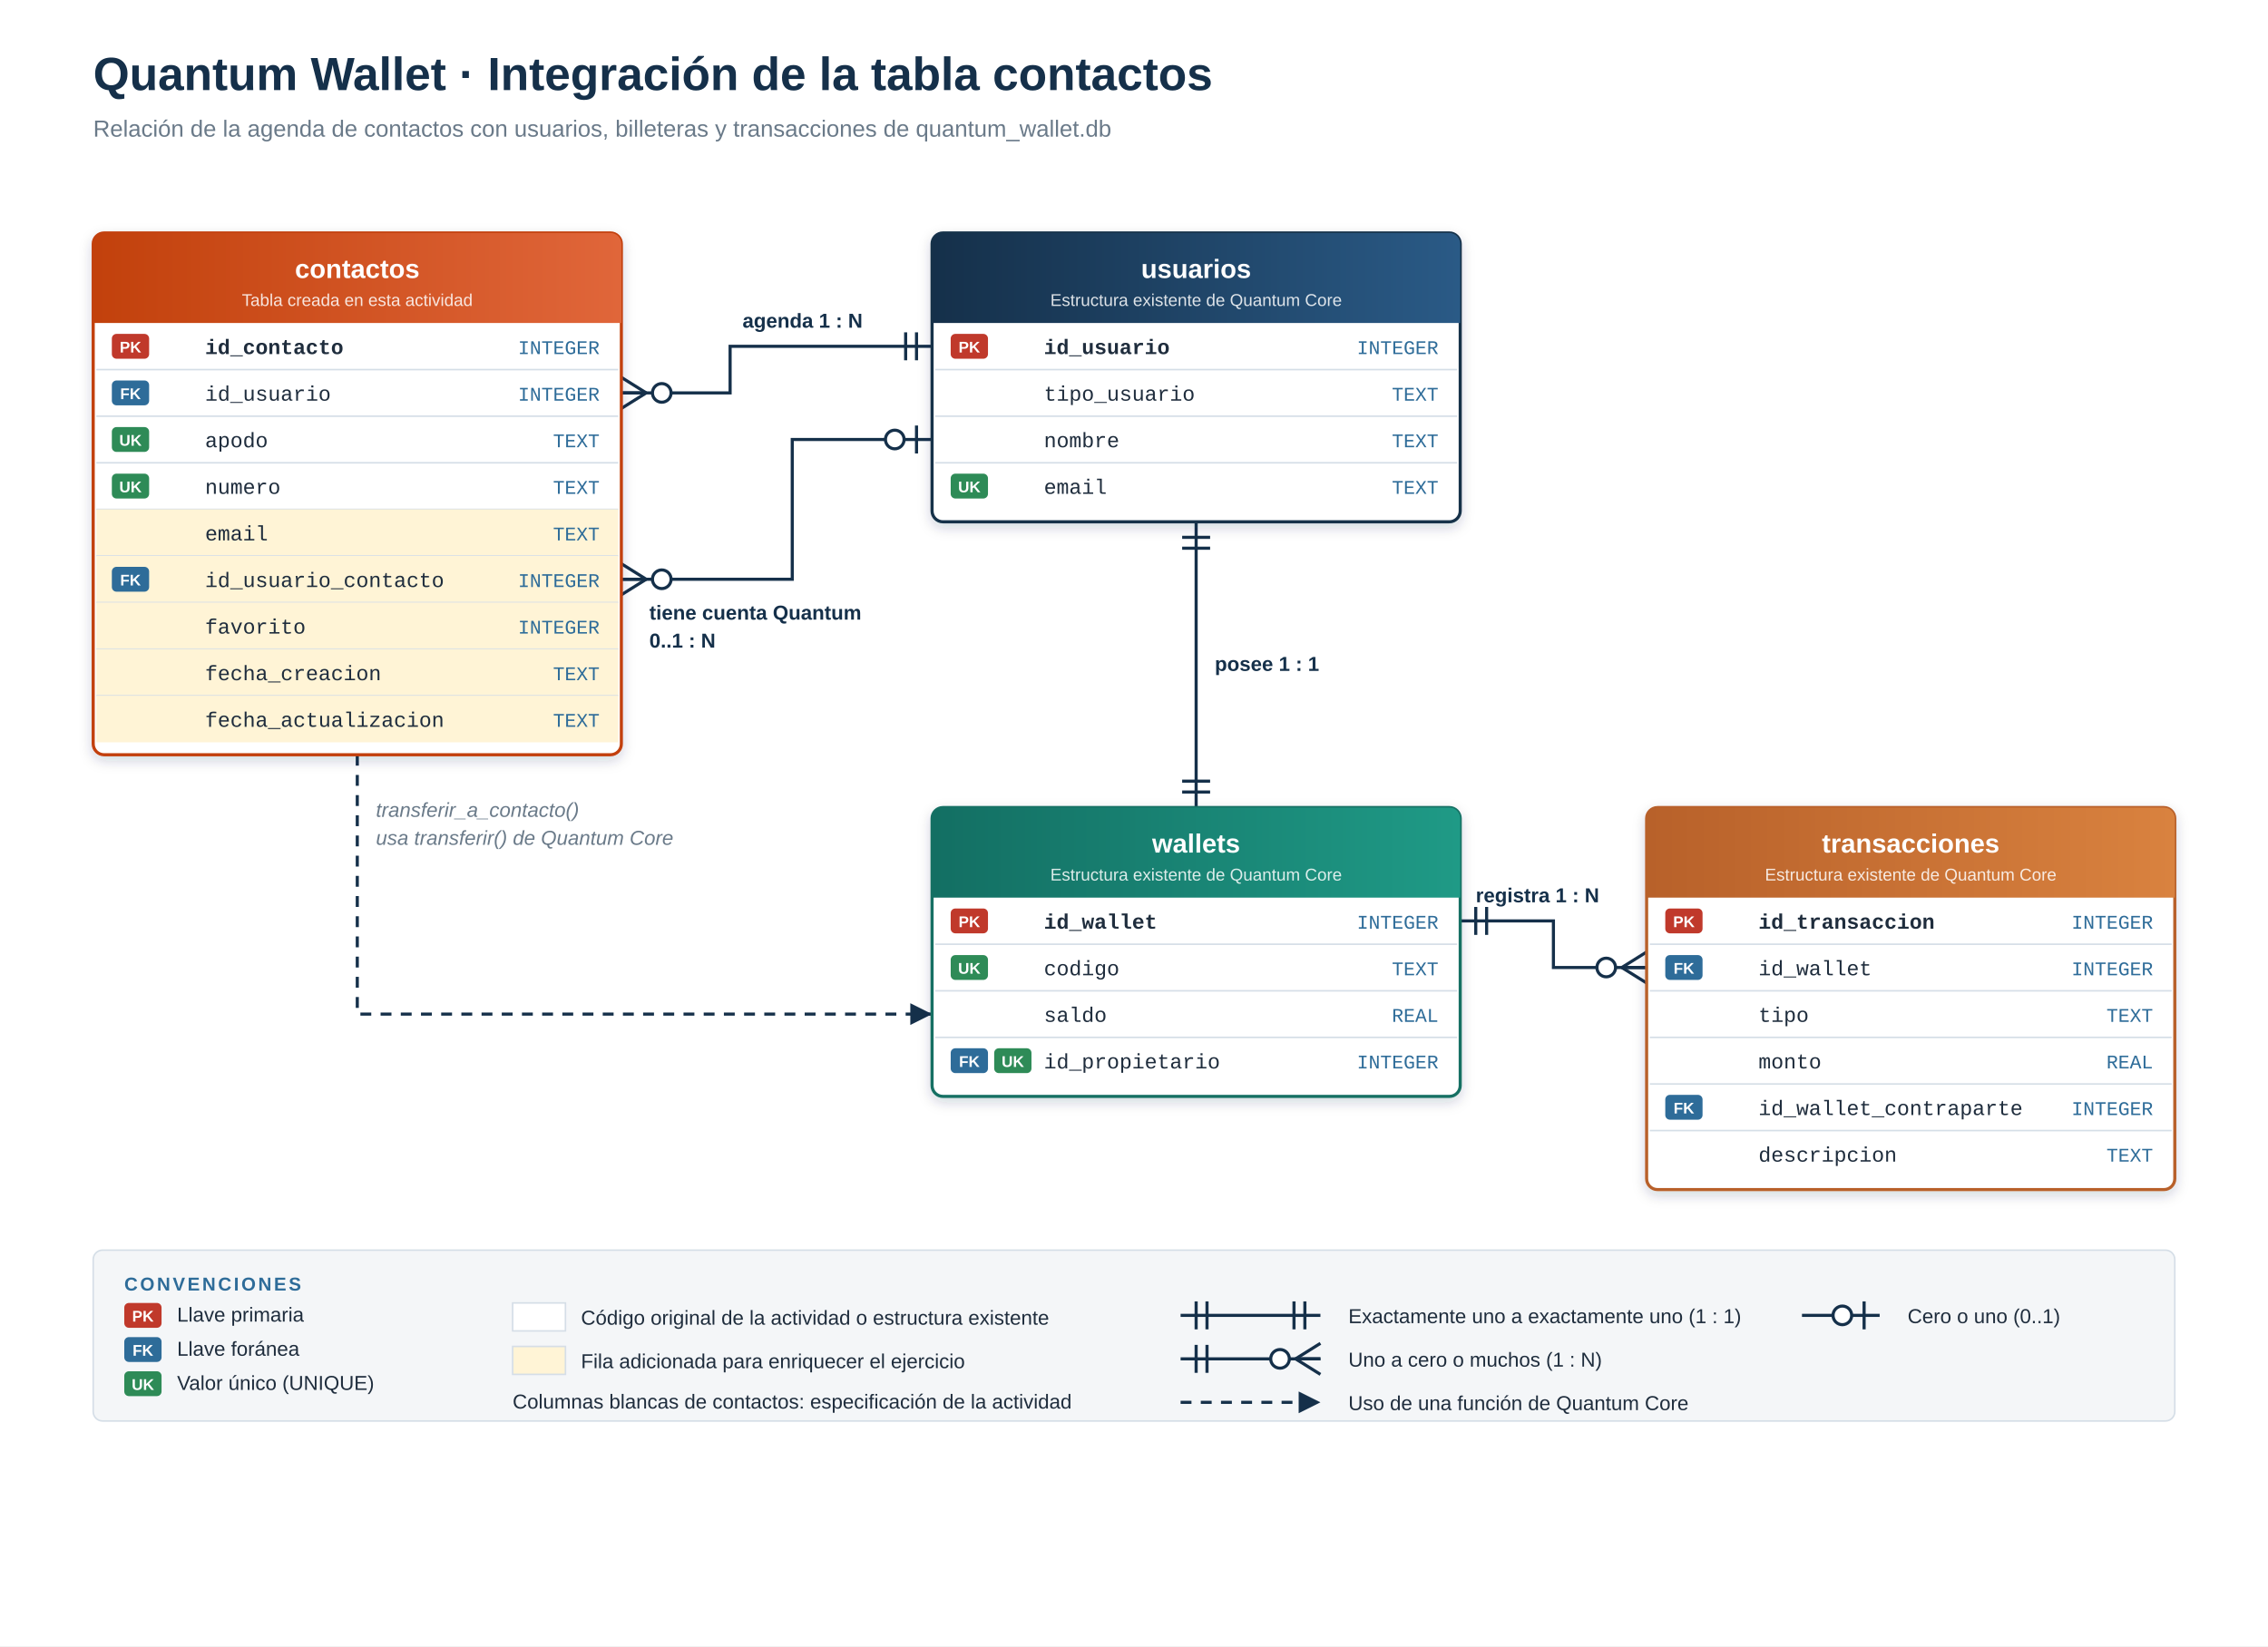
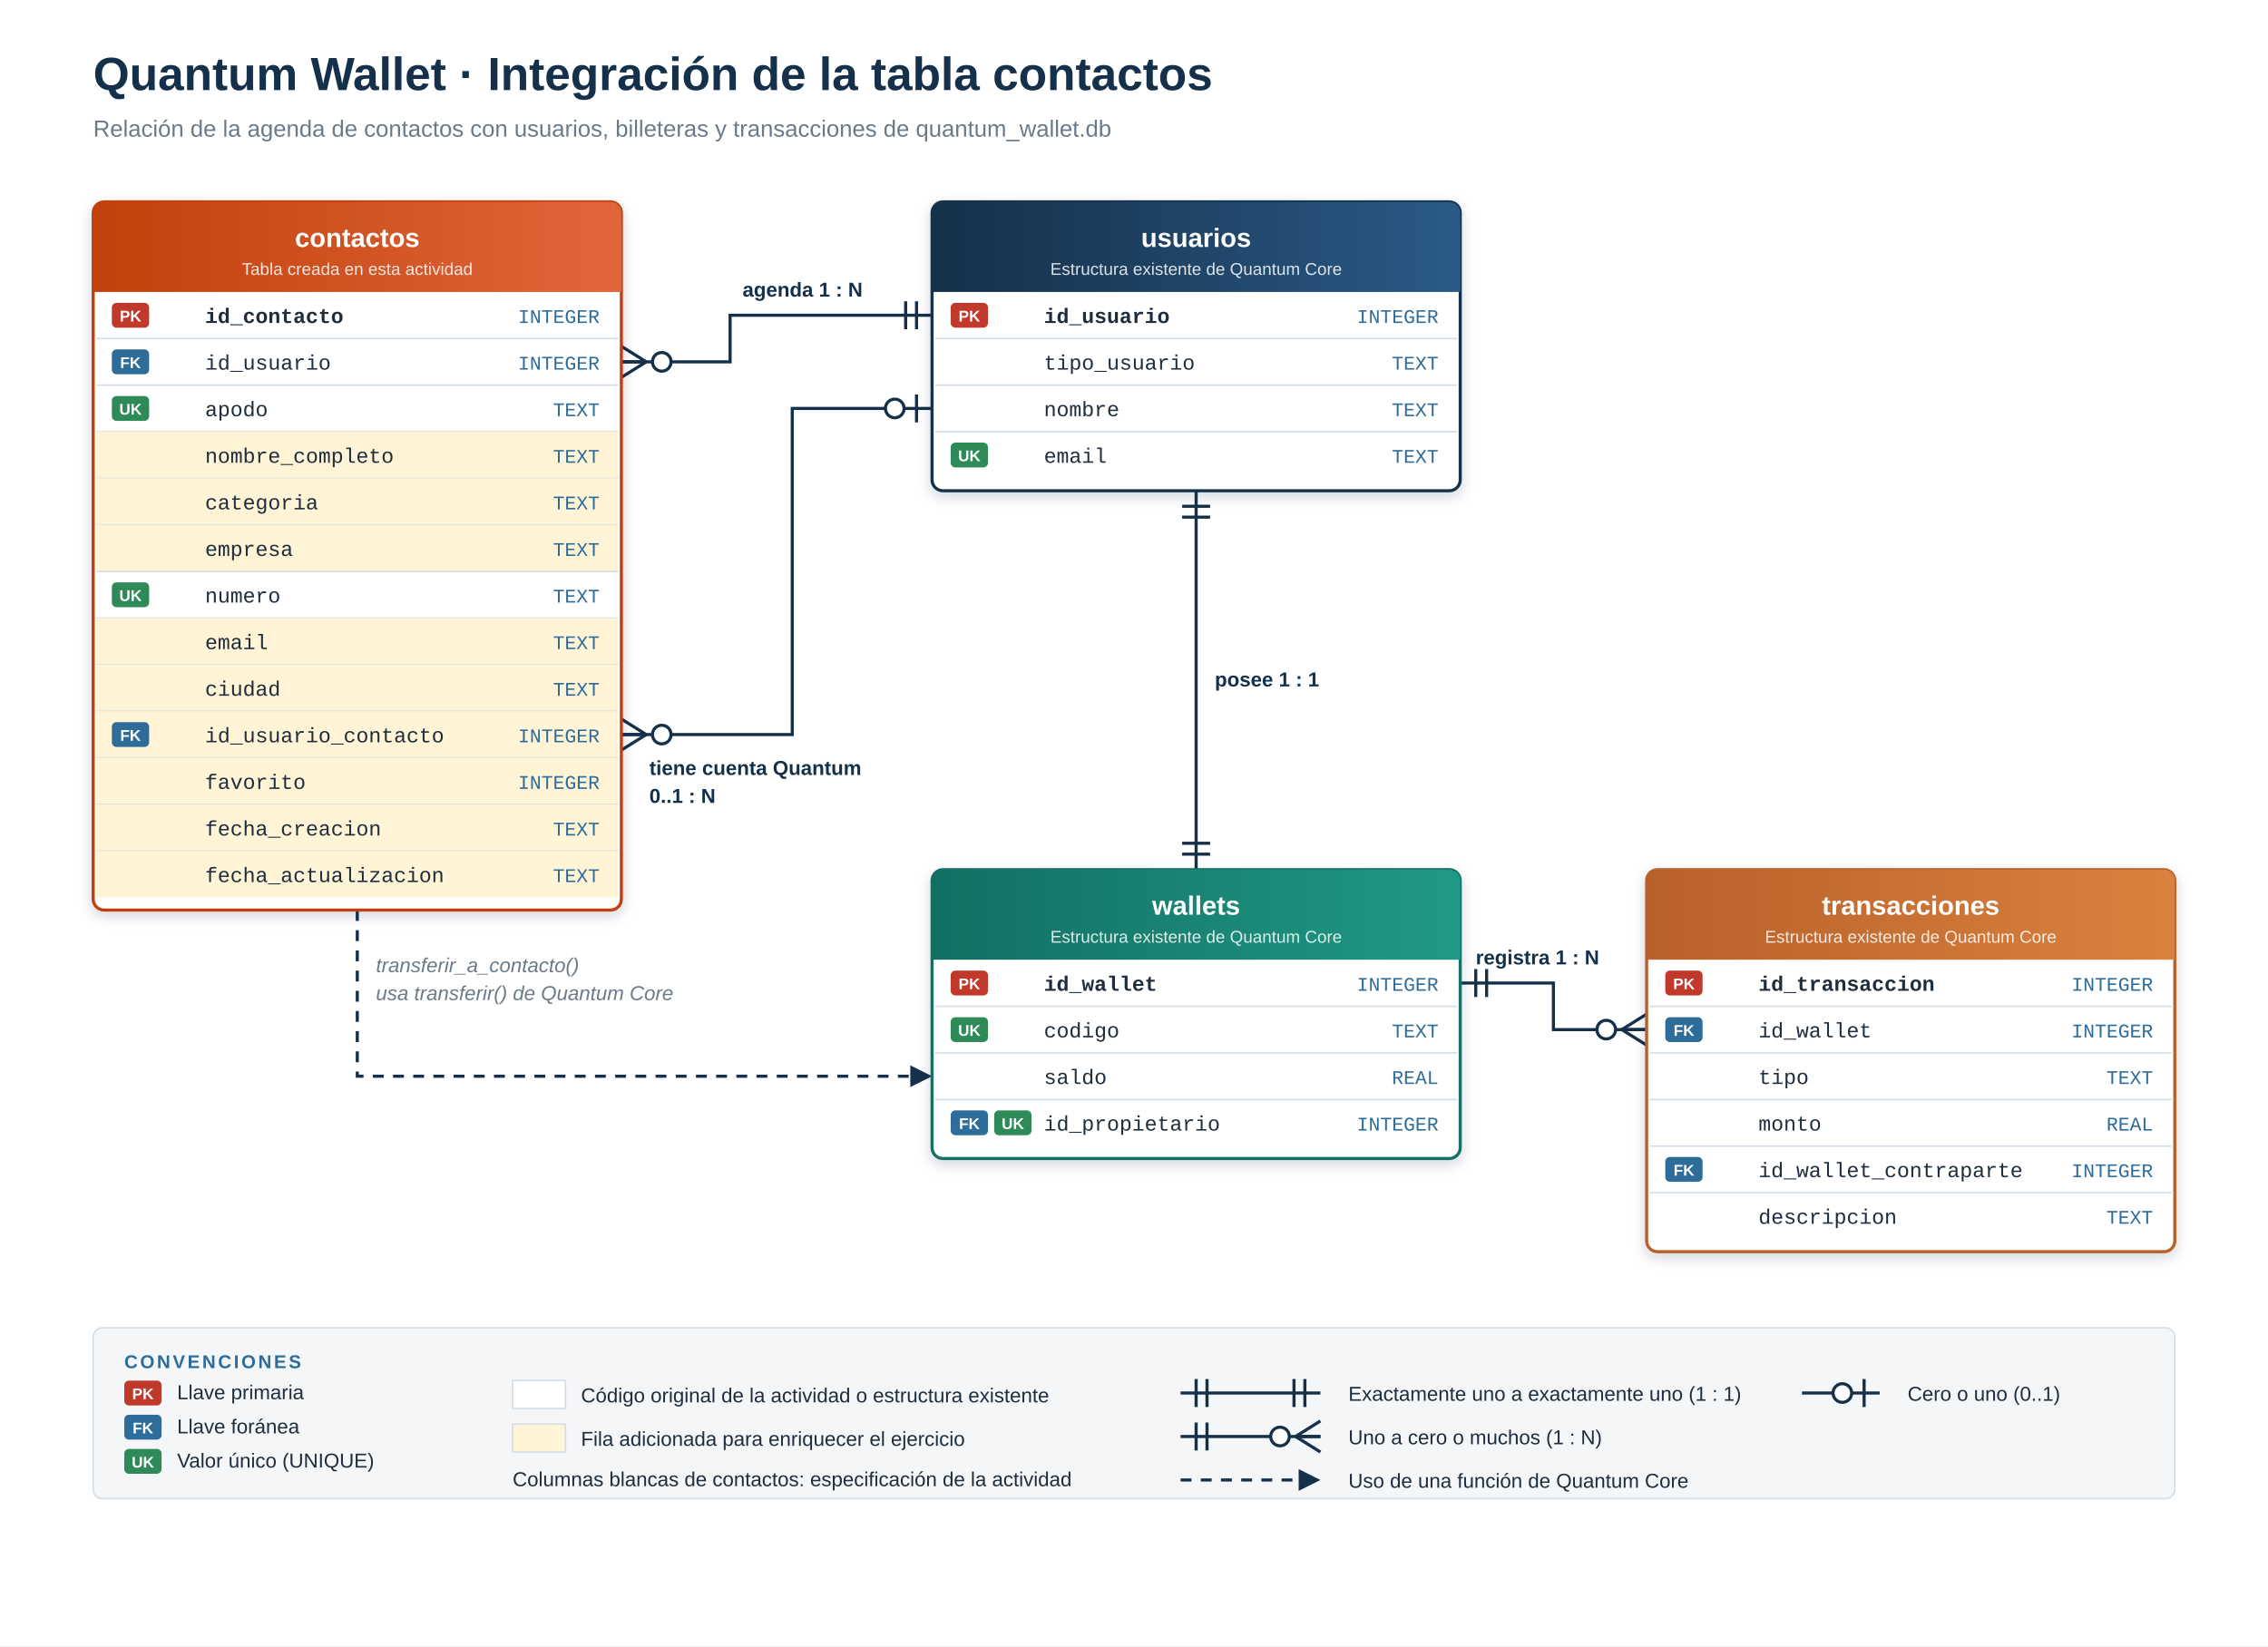
<svg xmlns="http://www.w3.org/2000/svg" width="1460" height="1060" viewBox="0 0 1460 1060" font-family="Liberation Sans, Helvetica, Arial, sans-serif">
  <defs>
    <filter id="sh" x="-5%" y="-5%" width="110%" height="115%">
      <feDropShadow dx="0" dy="3" stdDeviation="4" flood-color="#15304A" flood-opacity="0.18" />
    </filter>
    <linearGradient id="g_contactos" x1="0" x2="1">
      <stop offset="0" stop-color="#C2410C" />
      <stop offset="1" stop-color="#E0663A" />
    </linearGradient>
    <linearGradient id="g_usuarios" x1="0" x2="1">
      <stop offset="0" stop-color="#15304A" />
      <stop offset="1" stop-color="#2A5A86" />
    </linearGradient>
    <linearGradient id="g_wallets" x1="0" x2="1">
      <stop offset="0" stop-color="#136F63" />
      <stop offset="1" stop-color="#1F9A86" />
    </linearGradient>
    <linearGradient id="g_transacciones" x1="0" x2="1">
      <stop offset="0" stop-color="#B8612A" />
      <stop offset="1" stop-color="#D9823F" />
    </linearGradient>
  </defs>
  <rect width="100%" height="100%" fill="#FFFFFF" />
  <text x="60" y="58" font-size="30" font-weight="bold" fill="#15304A">Quantum Wallet · Integración de la tabla contactos</text>
  <text x="60" y="88" font-size="15" fill="#6A7A89">Relación de la agenda de contactos con usuarios, billeteras y transacciones de quantum_wallet.db</text>
-   <polyline points="600.0,223.0 470.0,223.0 470.0,253.0 400.0,253.0" fill="none" stroke="#15304A" stroke-width="2" />
-   <line x1="590.0" y1="232.0" x2="590.0" y2="214.0" stroke="#15304A" stroke-width="2" fill="none" />
-   <line x1="583.0" y1="232.0" x2="583.0" y2="214.0" stroke="#15304A" stroke-width="2" fill="none" />
-   <line x1="416.0" y1="253.0" x2="400.0" y2="243.0" stroke="#15304A" stroke-width="2" fill="none" />
-   <line x1="416.0" y1="253.0" x2="400.0" y2="263.0" stroke="#15304A" stroke-width="2" fill="none" />
-   <line x1="416.0" y1="253.0" x2="400.0" y2="253.0" stroke="#15304A" stroke-width="2" fill="none" />
-   <circle cx="426.0" cy="253.0" r="6" fill="#FFFFFF" stroke="#15304A" stroke-width="2" />
-   <text x="478.0" y="211.0" font-size="13" text-anchor="start" font-weight="bold" fill="#15304A">agenda  1 : N</text>
-   <polyline points="600.0,283.0 510.0,283.0 510.0,373.0 400.0,373.0" fill="none" stroke="#15304A" stroke-width="2" />
-   <line x1="590.0" y1="292.0" x2="590.0" y2="274.0" stroke="#15304A" stroke-width="2" fill="none" />
-   <circle cx="576.0" cy="283.0" r="6" fill="#FFFFFF" stroke="#15304A" stroke-width="2" />
-   <line x1="416.0" y1="373.0" x2="400.0" y2="363.0" stroke="#15304A" stroke-width="2" fill="none" />
-   <line x1="416.0" y1="373.0" x2="400.0" y2="383.0" stroke="#15304A" stroke-width="2" fill="none" />
-   <line x1="416.0" y1="373.0" x2="400.0" y2="373.0" stroke="#15304A" stroke-width="2" fill="none" />
-   <circle cx="426.0" cy="373.0" r="6" fill="#FFFFFF" stroke="#15304A" stroke-width="2" />
-   <text x="418.0" y="399.0" font-size="13" text-anchor="start" font-weight="bold" fill="#15304A">tiene cuenta Quantum</text>
-   <text x="418.0" y="417.0" font-size="13" text-anchor="start" font-weight="bold" fill="#15304A">0..1 : N</text>
-   <polyline points="770.0,336.0 770.0,520.0" fill="none" stroke="#15304A" stroke-width="2" />
-   <line x1="779.0" y1="346.0" x2="761.0" y2="346.0" stroke="#15304A" stroke-width="2" fill="none" />
-   <line x1="779.0" y1="353.0" x2="761.0" y2="353.0" stroke="#15304A" stroke-width="2" fill="none" />
-   <line x1="761.0" y1="510.0" x2="779.0" y2="510.0" stroke="#15304A" stroke-width="2" fill="none" />
-   <line x1="761.0" y1="503.0" x2="779.0" y2="503.0" stroke="#15304A" stroke-width="2" fill="none" />
-   <text x="782.0" y="432.0" font-size="13" text-anchor="start" font-weight="bold" fill="#15304A">posee  1 : 1</text>
-   <polyline points="940.0,593.0 1000.0,593.0 1000.0,623.0 1060.0,623.0" fill="none" stroke="#15304A" stroke-width="2" />
-   <line x1="950.0" y1="584.0" x2="950.0" y2="602.0" stroke="#15304A" stroke-width="2" fill="none" />
-   <line x1="957.0" y1="584.0" x2="957.0" y2="602.0" stroke="#15304A" stroke-width="2" fill="none" />
-   <line x1="1044.0" y1="623.0" x2="1060.0" y2="633.0" stroke="#15304A" stroke-width="2" fill="none" />
-   <line x1="1044.0" y1="623.0" x2="1060.0" y2="613.0" stroke="#15304A" stroke-width="2" fill="none" />
-   <line x1="1044.0" y1="623.0" x2="1060.0" y2="623.0" stroke="#15304A" stroke-width="2" fill="none" />
-   <circle cx="1034.0" cy="623.0" r="6" fill="#FFFFFF" stroke="#15304A" stroke-width="2" />
-   <text x="950.0" y="581.0" font-size="13" text-anchor="start" font-weight="bold" fill="#15304A">registra  1 : N</text>
-   <polyline points="230.0,486.0 230.0,653.0 600.0,653.0" fill="none" stroke="#15304A" stroke-width="2" stroke-dasharray="7 6" />
-   <polygon points="600.0,653.0 586.0,660.0 586.0,646.0" fill="#15304A" />
-   <text x="242.0" y="526.0" font-size="13" text-anchor="start" font-style="italic" fill="#6A7A89">transferir_a_contacto()</text>
-   <text x="242.0" y="544.0" font-size="13" text-anchor="start" font-style="italic" fill="#6A7A89">usa transferir() de Quantum Core</text>
-   <g filter="url(#sh)">
-     <rect x="60" y="150" width="340" height="336" rx="7" fill="#FFFFFF" stroke="#C2410C" stroke-width="2" />
-   </g>
-   <path d="M60,208 v-51 a7,7 0 0 1 7,-7 h326 a7,7 0 0 1 7,7 v51 z" fill="url(#g_contactos)" />
-   <text x="230.0" y="179" font-size="17" font-weight="bold" fill="#FFFFFF" text-anchor="middle">contactos</text>
-   <text x="230.0" y="197" font-size="11" fill="#FFFFFF" fill-opacity="0.85" text-anchor="middle">Tabla creada en esta actividad</text>
-   <line x1="62" y1="238" x2="398" y2="238" stroke="#D5DEE7" />
-   <rect x="72" y="215" width="24" height="16" rx="3" fill="#C0392B" />
-   <text x="84" y="227" font-size="10" font-weight="bold" fill="#FFFFFF" text-anchor="middle">PK</text>
-   <text x="132" y="228" font-size="13.5" fill="#1F2D3D" font-family="Liberation Mono, Menlo, monospace" font-weight="bold">id_contacto</text>
-   <text x="386" y="228" font-size="12.5" fill="#2E6C99" text-anchor="end" font-family="Liberation Mono, Menlo, monospace">INTEGER</text>
-   <line x1="62" y1="268" x2="398" y2="268" stroke="#D5DEE7" />
-   <rect x="72" y="245" width="24" height="16" rx="3" fill="#2E6C99" />
-   <text x="84" y="257" font-size="10" font-weight="bold" fill="#FFFFFF" text-anchor="middle">FK</text>
-   <text x="132" y="258" font-size="13.5" fill="#1F2D3D" font-family="Liberation Mono, Menlo, monospace">id_usuario</text>
-   <text x="386" y="258" font-size="12.5" fill="#2E6C99" text-anchor="end" font-family="Liberation Mono, Menlo, monospace">INTEGER</text>
-   <line x1="62" y1="298" x2="398" y2="298" stroke="#D5DEE7" />
-   <rect x="72" y="275" width="24" height="16" rx="3" fill="#2E8B57" />
-   <text x="84" y="287" font-size="10" font-weight="bold" fill="#FFFFFF" text-anchor="middle">UK</text>
-   <text x="132" y="288" font-size="13.5" fill="#1F2D3D" font-family="Liberation Mono, Menlo, monospace">apodo</text>
-   <text x="386" y="288" font-size="12.5" fill="#2E6C99" text-anchor="end" font-family="Liberation Mono, Menlo, monospace">TEXT</text>
-   <line x1="62" y1="328" x2="398" y2="328" stroke="#D5DEE7" />
-   <rect x="72" y="305" width="24" height="16" rx="3" fill="#2E8B57" />
-   <text x="84" y="317" font-size="10" font-weight="bold" fill="#FFFFFF" text-anchor="middle">UK</text>
-   <text x="132" y="318" font-size="13.5" fill="#1F2D3D" font-family="Liberation Mono, Menlo, monospace">numero</text>
-   <text x="386" y="318" font-size="12.5" fill="#2E6C99" text-anchor="end" font-family="Liberation Mono, Menlo, monospace">TEXT</text>
-   <rect x="62" y="328" width="336" height="30" fill="#FFF4D6" />
-   <line x1="62" y1="358" x2="398" y2="358" stroke="#D5DEE7" />
-   <text x="132" y="348" font-size="13.5" fill="#1F2D3D" font-family="Liberation Mono, Menlo, monospace">email</text>
-   <text x="386" y="348" font-size="12.5" fill="#2E6C99" text-anchor="end" font-family="Liberation Mono, Menlo, monospace">TEXT</text>
-   <rect x="62" y="358" width="336" height="30" fill="#FFF4D6" />
-   <line x1="62" y1="388" x2="398" y2="388" stroke="#D5DEE7" />
-   <rect x="72" y="365" width="24" height="16" rx="3" fill="#2E6C99" />
-   <text x="84" y="377" font-size="10" font-weight="bold" fill="#FFFFFF" text-anchor="middle">FK</text>
-   <text x="132" y="378" font-size="13.5" fill="#1F2D3D" font-family="Liberation Mono, Menlo, monospace">id_usuario_contacto</text>
-   <text x="386" y="378" font-size="12.5" fill="#2E6C99" text-anchor="end" font-family="Liberation Mono, Menlo, monospace">INTEGER</text>
-   <rect x="62" y="388" width="336" height="30" fill="#FFF4D6" />
-   <line x1="62" y1="418" x2="398" y2="418" stroke="#D5DEE7" />
-   <text x="132" y="408" font-size="13.5" fill="#1F2D3D" font-family="Liberation Mono, Menlo, monospace">favorito</text>
-   <text x="386" y="408" font-size="12.5" fill="#2E6C99" text-anchor="end" font-family="Liberation Mono, Menlo, monospace">INTEGER</text>
-   <rect x="62" y="418" width="336" height="30" fill="#FFF4D6" />
-   <line x1="62" y1="448" x2="398" y2="448" stroke="#D5DEE7" />
-   <text x="132" y="438" font-size="13.5" fill="#1F2D3D" font-family="Liberation Mono, Menlo, monospace">fecha_creacion</text>
-   <text x="386" y="438" font-size="12.5" fill="#2E6C99" text-anchor="end" font-family="Liberation Mono, Menlo, monospace">TEXT</text>
-   <rect x="62" y="448" width="336" height="30" fill="#FFF4D6" />
-   <text x="132" y="468" font-size="13.5" fill="#1F2D3D" font-family="Liberation Mono, Menlo, monospace">fecha_actualizacion</text>
-   <text x="386" y="468" font-size="12.5" fill="#2E6C99" text-anchor="end" font-family="Liberation Mono, Menlo, monospace">TEXT</text>
-   <g filter="url(#sh)">
-     <rect x="600" y="150" width="340" height="186" rx="7" fill="#FFFFFF" stroke="#15304A" stroke-width="2" />
-   </g>
-   <path d="M600,208 v-51 a7,7 0 0 1 7,-7 h326 a7,7 0 0 1 7,7 v51 z" fill="url(#g_usuarios)" />
-   <text x="770.0" y="179" font-size="17" font-weight="bold" fill="#FFFFFF" text-anchor="middle">usuarios</text>
-   <text x="770.0" y="197" font-size="11" fill="#FFFFFF" fill-opacity="0.85" text-anchor="middle">Estructura existente de Quantum Core</text>
-   <line x1="602" y1="238" x2="938" y2="238" stroke="#D5DEE7" />
-   <rect x="612" y="215" width="24" height="16" rx="3" fill="#C0392B" />
-   <text x="624" y="227" font-size="10" font-weight="bold" fill="#FFFFFF" text-anchor="middle">PK</text>
-   <text x="672" y="228" font-size="13.5" fill="#1F2D3D" font-family="Liberation Mono, Menlo, monospace" font-weight="bold">id_usuario</text>
-   <text x="926" y="228" font-size="12.5" fill="#2E6C99" text-anchor="end" font-family="Liberation Mono, Menlo, monospace">INTEGER</text>
-   <line x1="602" y1="268" x2="938" y2="268" stroke="#D5DEE7" />
-   <text x="672" y="258" font-size="13.5" fill="#1F2D3D" font-family="Liberation Mono, Menlo, monospace">tipo_usuario</text>
-   <text x="926" y="258" font-size="12.5" fill="#2E6C99" text-anchor="end" font-family="Liberation Mono, Menlo, monospace">TEXT</text>
-   <line x1="602" y1="298" x2="938" y2="298" stroke="#D5DEE7" />
-   <text x="672" y="288" font-size="13.5" fill="#1F2D3D" font-family="Liberation Mono, Menlo, monospace">nombre</text>
-   <text x="926" y="288" font-size="12.5" fill="#2E6C99" text-anchor="end" font-family="Liberation Mono, Menlo, monospace">TEXT</text>
-   <rect x="612" y="305" width="24" height="16" rx="3" fill="#2E8B57" />
-   <text x="624" y="317" font-size="10" font-weight="bold" fill="#FFFFFF" text-anchor="middle">UK</text>
-   <text x="672" y="318" font-size="13.5" fill="#1F2D3D" font-family="Liberation Mono, Menlo, monospace">email</text>
-   <text x="926" y="318" font-size="12.5" fill="#2E6C99" text-anchor="end" font-family="Liberation Mono, Menlo, monospace">TEXT</text>
-   <g filter="url(#sh)">
-     <rect x="600" y="520" width="340" height="186" rx="7" fill="#FFFFFF" stroke="#136F63" stroke-width="2" />
-   </g>
-   <path d="M600,578 v-51 a7,7 0 0 1 7,-7 h326 a7,7 0 0 1 7,7 v51 z" fill="url(#g_wallets)" />
-   <text x="770.0" y="549" font-size="17" font-weight="bold" fill="#FFFFFF" text-anchor="middle">wallets</text>
-   <text x="770.0" y="567" font-size="11" fill="#FFFFFF" fill-opacity="0.85" text-anchor="middle">Estructura existente de Quantum Core</text>
-   <line x1="602" y1="608" x2="938" y2="608" stroke="#D5DEE7" />
-   <rect x="612" y="585" width="24" height="16" rx="3" fill="#C0392B" />
-   <text x="624" y="597" font-size="10" font-weight="bold" fill="#FFFFFF" text-anchor="middle">PK</text>
-   <text x="672" y="598" font-size="13.5" fill="#1F2D3D" font-family="Liberation Mono, Menlo, monospace" font-weight="bold">id_wallet</text>
-   <text x="926" y="598" font-size="12.5" fill="#2E6C99" text-anchor="end" font-family="Liberation Mono, Menlo, monospace">INTEGER</text>
-   <line x1="602" y1="638" x2="938" y2="638" stroke="#D5DEE7" />
-   <rect x="612" y="615" width="24" height="16" rx="3" fill="#2E8B57" />
-   <text x="624" y="627" font-size="10" font-weight="bold" fill="#FFFFFF" text-anchor="middle">UK</text>
-   <text x="672" y="628" font-size="13.5" fill="#1F2D3D" font-family="Liberation Mono, Menlo, monospace">codigo</text>
-   <text x="926" y="628" font-size="12.5" fill="#2E6C99" text-anchor="end" font-family="Liberation Mono, Menlo, monospace">TEXT</text>
-   <line x1="602" y1="668" x2="938" y2="668" stroke="#D5DEE7" />
-   <text x="672" y="658" font-size="13.5" fill="#1F2D3D" font-family="Liberation Mono, Menlo, monospace">saldo</text>
-   <text x="926" y="658" font-size="12.5" fill="#2E6C99" text-anchor="end" font-family="Liberation Mono, Menlo, monospace">REAL</text>
-   <rect x="612" y="675" width="24" height="16" rx="3" fill="#2E6C99" />
-   <text x="624" y="687" font-size="10" font-weight="bold" fill="#FFFFFF" text-anchor="middle">FK</text>
-   <rect x="640" y="675" width="24" height="16" rx="3" fill="#2E8B57" />
-   <text x="652" y="687" font-size="10" font-weight="bold" fill="#FFFFFF" text-anchor="middle">UK</text>
-   <text x="672" y="688" font-size="13.5" fill="#1F2D3D" font-family="Liberation Mono, Menlo, monospace">id_propietario</text>
-   <text x="926" y="688" font-size="12.5" fill="#2E6C99" text-anchor="end" font-family="Liberation Mono, Menlo, monospace">INTEGER</text>
-   <g filter="url(#sh)">
-     <rect x="1060" y="520" width="340" height="246" rx="7" fill="#FFFFFF" stroke="#B8612A" stroke-width="2" />
-   </g>
-   <path d="M1060,578 v-51 a7,7 0 0 1 7,-7 h326 a7,7 0 0 1 7,7 v51 z" fill="url(#g_transacciones)" />
-   <text x="1230.0" y="549" font-size="17" font-weight="bold" fill="#FFFFFF" text-anchor="middle">transacciones</text>
-   <text x="1230.0" y="567" font-size="11" fill="#FFFFFF" fill-opacity="0.85" text-anchor="middle">Estructura existente de Quantum Core</text>
-   <line x1="1062" y1="608" x2="1398" y2="608" stroke="#D5DEE7" />
-   <rect x="1072" y="585" width="24" height="16" rx="3" fill="#C0392B" />
-   <text x="1084" y="597" font-size="10" font-weight="bold" fill="#FFFFFF" text-anchor="middle">PK</text>
-   <text x="1132" y="598" font-size="13.5" fill="#1F2D3D" font-family="Liberation Mono, Menlo, monospace" font-weight="bold">id_transaccion</text>
-   <text x="1386" y="598" font-size="12.5" fill="#2E6C99" text-anchor="end" font-family="Liberation Mono, Menlo, monospace">INTEGER</text>
-   <line x1="1062" y1="638" x2="1398" y2="638" stroke="#D5DEE7" />
-   <rect x="1072" y="615" width="24" height="16" rx="3" fill="#2E6C99" />
-   <text x="1084" y="627" font-size="10" font-weight="bold" fill="#FFFFFF" text-anchor="middle">FK</text>
-   <text x="1132" y="628" font-size="13.5" fill="#1F2D3D" font-family="Liberation Mono, Menlo, monospace">id_wallet</text>
-   <text x="1386" y="628" font-size="12.5" fill="#2E6C99" text-anchor="end" font-family="Liberation Mono, Menlo, monospace">INTEGER</text>
-   <line x1="1062" y1="668" x2="1398" y2="668" stroke="#D5DEE7" />
-   <text x="1132" y="658" font-size="13.5" fill="#1F2D3D" font-family="Liberation Mono, Menlo, monospace">tipo</text>
-   <text x="1386" y="658" font-size="12.5" fill="#2E6C99" text-anchor="end" font-family="Liberation Mono, Menlo, monospace">TEXT</text>
-   <line x1="1062" y1="698" x2="1398" y2="698" stroke="#D5DEE7" />
-   <text x="1132" y="688" font-size="13.5" fill="#1F2D3D" font-family="Liberation Mono, Menlo, monospace">monto</text>
-   <text x="1386" y="688" font-size="12.5" fill="#2E6C99" text-anchor="end" font-family="Liberation Mono, Menlo, monospace">REAL</text>
-   <line x1="1062" y1="728" x2="1398" y2="728" stroke="#D5DEE7" />
-   <rect x="1072" y="705" width="24" height="16" rx="3" fill="#2E6C99" />
-   <text x="1084" y="717" font-size="10" font-weight="bold" fill="#FFFFFF" text-anchor="middle">FK</text>
-   <text x="1132" y="718" font-size="13.5" fill="#1F2D3D" font-family="Liberation Mono, Menlo, monospace">id_wallet_contraparte</text>
-   <text x="1386" y="718" font-size="12.5" fill="#2E6C99" text-anchor="end" font-family="Liberation Mono, Menlo, monospace">INTEGER</text>
-   <text x="1132" y="748" font-size="13.5" fill="#1F2D3D" font-family="Liberation Mono, Menlo, monospace">descripcion</text>
-   <text x="1386" y="748" font-size="12.5" fill="#2E6C99" text-anchor="end" font-family="Liberation Mono, Menlo, monospace">TEXT</text>
-   <rect x="60" y="805" width="1340" height="110" rx="6" fill="#F4F6F8" stroke="#D5DEE7" />
-   <text x="80" y="831" font-size="12" font-weight="bold" fill="#2E6C99" letter-spacing="1.5">CONVENCIONES</text>
-   <rect x="80" y="839" width="24" height="16" rx="3" fill="#C0392B" />
-   <text x="92" y="851" font-size="10" font-weight="bold" fill="#FFF" text-anchor="middle">PK</text>
-   <text x="114" y="851" font-size="13" fill="#1F2D3D">Llave primaria</text>
-   <rect x="80" y="861" width="24" height="16" rx="3" fill="#2E6C99" />
-   <text x="92" y="873" font-size="10" font-weight="bold" fill="#FFF" text-anchor="middle">FK</text>
-   <text x="114" y="873" font-size="13" fill="#1F2D3D">Llave foránea</text>
-   <rect x="80" y="883" width="24" height="16" rx="3" fill="#2E8B57" />
-   <text x="92" y="895" font-size="10" font-weight="bold" fill="#FFF" text-anchor="middle">UK</text>
-   <text x="114" y="895" font-size="13" fill="#1F2D3D">Valor único (UNIQUE)</text>
-   <rect x="330" y="839" width="34" height="18" fill="#FFFFFF" stroke="#D5DEE7" />
-   <text x="374" y="853" font-size="13" fill="#1F2D3D">Código original de la actividad o estructura existente</text>
-   <rect x="330" y="867" width="34" height="18" fill="#FFF4D6" stroke="#D5DEE7" />
-   <text x="374" y="881" font-size="13" fill="#1F2D3D">Fila adicionada para enriquecer el ejercicio</text>
-   <text x="330" y="907" font-size="13" fill="#1F2D3D">Columnas blancas de contactos: especificación de la actividad</text>
-   <line x1="760" y1="847" x2="850" y2="847" stroke="#15304A" stroke-width="2" />
-   <line x1="770.0" y1="838.0" x2="770.0" y2="856.0" stroke="#15304A" stroke-width="2" fill="none" />
-   <line x1="777.0" y1="838.0" x2="777.0" y2="856.0" stroke="#15304A" stroke-width="2" fill="none" />
-   <line x1="840.0" y1="856.0" x2="840.0" y2="838.0" stroke="#15304A" stroke-width="2" fill="none" />
-   <line x1="833.0" y1="856.0" x2="833.0" y2="838.0" stroke="#15304A" stroke-width="2" fill="none" />
-   <text x="868" y="852" font-size="13" fill="#1F2D3D">Exactamente uno a exactamente uno (1 : 1)</text>
-   <line x1="760" y1="875" x2="850" y2="875" stroke="#15304A" stroke-width="2" />
-   <line x1="770.0" y1="866.0" x2="770.0" y2="884.0" stroke="#15304A" stroke-width="2" fill="none" />
-   <line x1="777.0" y1="866.0" x2="777.0" y2="884.0" stroke="#15304A" stroke-width="2" fill="none" />
-   <line x1="834.0" y1="875.0" x2="850.0" y2="885.0" stroke="#15304A" stroke-width="2" fill="none" />
-   <line x1="834.0" y1="875.0" x2="850.0" y2="865.0" stroke="#15304A" stroke-width="2" fill="none" />
-   <line x1="834.0" y1="875.0" x2="850.0" y2="875.0" stroke="#15304A" stroke-width="2" fill="none" />
-   <circle cx="824.0" cy="875.0" r="6" fill="#FFFFFF" stroke="#15304A" stroke-width="2" />
-   <text x="868" y="880" font-size="13" fill="#1F2D3D">Uno a cero o muchos (1 : N)</text>
-   <line x1="760" y1="903" x2="850" y2="903" stroke="#15304A" stroke-width="2" stroke-dasharray="7 6" />
-   <polygon points="850.0,903.0 836.0,910.0 836.0,896.0" fill="#15304A" />
-   <text x="868" y="908" font-size="13" fill="#1F2D3D">Uso de una función de Quantum Core</text>
-   <line x1="1160" y1="847" x2="1210" y2="847" stroke="#15304A" stroke-width="2" />
-   <line x1="1200.0" y1="856.0" x2="1200.0" y2="838.0" stroke="#15304A" stroke-width="2" fill="none" />
-   <circle cx="1186.0" cy="847.0" r="6" fill="#FFFFFF" stroke="#15304A" stroke-width="2" />
-   <text x="1228" y="852" font-size="13" fill="#1F2D3D">Cero o uno (0..1)</text>
+   <polyline points="600.0,203.0 470.0,203.0 470.0,233.0 400.0,233.0" fill="none" stroke="#15304A" stroke-width="2" />
+   <line x1="590.0" y1="212.0" x2="590.0" y2="194.0" stroke="#15304A" stroke-width="2" fill="none" />
+   <line x1="583.0" y1="212.0" x2="583.0" y2="194.0" stroke="#15304A" stroke-width="2" fill="none" />
+   <line x1="416.0" y1="233.0" x2="400.0" y2="223.0" stroke="#15304A" stroke-width="2" fill="none" />
+   <line x1="416.0" y1="233.0" x2="400.0" y2="243.0" stroke="#15304A" stroke-width="2" fill="none" />
+   <line x1="416.0" y1="233.0" x2="400.0" y2="233.0" stroke="#15304A" stroke-width="2" fill="none" />
+   <circle cx="426.0" cy="233.0" r="6" fill="#FFFFFF" stroke="#15304A" stroke-width="2" />
+   <text x="478.0" y="191.0" font-size="13" text-anchor="start" font-weight="bold" fill="#15304A">agenda  1 : N</text>
+   <polyline points="600.0,263.0 510.0,263.0 510.0,473.0 400.0,473.0" fill="none" stroke="#15304A" stroke-width="2" />
+   <line x1="590.0" y1="272.0" x2="590.0" y2="254.0" stroke="#15304A" stroke-width="2" fill="none" />
+   <circle cx="576.0" cy="263.0" r="6" fill="#FFFFFF" stroke="#15304A" stroke-width="2" />
+   <line x1="416.0" y1="473.0" x2="400.0" y2="463.0" stroke="#15304A" stroke-width="2" fill="none" />
+   <line x1="416.0" y1="473.0" x2="400.0" y2="483.0" stroke="#15304A" stroke-width="2" fill="none" />
+   <line x1="416.0" y1="473.0" x2="400.0" y2="473.0" stroke="#15304A" stroke-width="2" fill="none" />
+   <circle cx="426.0" cy="473.0" r="6" fill="#FFFFFF" stroke="#15304A" stroke-width="2" />
+   <text x="418.0" y="499.0" font-size="13" text-anchor="start" font-weight="bold" fill="#15304A">tiene cuenta Quantum</text>
+   <text x="418.0" y="517.0" font-size="13" text-anchor="start" font-weight="bold" fill="#15304A">0..1 : N</text>
+   <polyline points="770.0,316.0 770.0,560.0" fill="none" stroke="#15304A" stroke-width="2" />
+   <line x1="779.0" y1="326.0" x2="761.0" y2="326.0" stroke="#15304A" stroke-width="2" fill="none" />
+   <line x1="779.0" y1="333.0" x2="761.0" y2="333.0" stroke="#15304A" stroke-width="2" fill="none" />
+   <line x1="761.0" y1="550.0" x2="779.0" y2="550.0" stroke="#15304A" stroke-width="2" fill="none" />
+   <line x1="761.0" y1="543.0" x2="779.0" y2="543.0" stroke="#15304A" stroke-width="2" fill="none" />
+   <text x="782.0" y="442.0" font-size="13" text-anchor="start" font-weight="bold" fill="#15304A">posee  1 : 1</text>
+   <polyline points="940.0,633.0 1000.0,633.0 1000.0,663.0 1060.0,663.0" fill="none" stroke="#15304A" stroke-width="2" />
+   <line x1="950.0" y1="624.0" x2="950.0" y2="642.0" stroke="#15304A" stroke-width="2" fill="none" />
+   <line x1="957.0" y1="624.0" x2="957.0" y2="642.0" stroke="#15304A" stroke-width="2" fill="none" />
+   <line x1="1044.0" y1="663.0" x2="1060.0" y2="673.0" stroke="#15304A" stroke-width="2" fill="none" />
+   <line x1="1044.0" y1="663.0" x2="1060.0" y2="653.0" stroke="#15304A" stroke-width="2" fill="none" />
+   <line x1="1044.0" y1="663.0" x2="1060.0" y2="663.0" stroke="#15304A" stroke-width="2" fill="none" />
+   <circle cx="1034.0" cy="663.0" r="6" fill="#FFFFFF" stroke="#15304A" stroke-width="2" />
+   <text x="950.0" y="621.0" font-size="13" text-anchor="start" font-weight="bold" fill="#15304A">registra  1 : N</text>
+   <polyline points="230.0,586.0 230.0,693.0 600.0,693.0" fill="none" stroke="#15304A" stroke-width="2" stroke-dasharray="7 6" />
+   <polygon points="600.0,693.0 586.0,700.0 586.0,686.0" fill="#15304A" />
+   <text x="242.0" y="626.0" font-size="13" text-anchor="start" font-style="italic" fill="#6A7A89">transferir_a_contacto()</text>
+   <text x="242.0" y="644.0" font-size="13" text-anchor="start" font-style="italic" fill="#6A7A89">usa transferir() de Quantum Core</text>
+   <g filter="url(#sh)">
+     <rect x="60" y="130" width="340" height="456" rx="7" fill="#FFFFFF" stroke="#C2410C" stroke-width="2" />
+   </g>
+   <path d="M60,188 v-51 a7,7 0 0 1 7,-7 h326 a7,7 0 0 1 7,7 v51 z" fill="url(#g_contactos)" />
+   <text x="230.0" y="159" font-size="17" font-weight="bold" fill="#FFFFFF" text-anchor="middle">contactos</text>
+   <text x="230.0" y="177" font-size="11" fill="#FFFFFF" fill-opacity="0.85" text-anchor="middle">Tabla creada en esta actividad</text>
+   <line x1="62" y1="218" x2="398" y2="218" stroke="#D5DEE7" />
+   <rect x="72" y="195" width="24" height="16" rx="3" fill="#C0392B" />
+   <text x="84" y="207" font-size="10" font-weight="bold" fill="#FFFFFF" text-anchor="middle">PK</text>
+   <text x="132" y="208" font-size="13.5" fill="#1F2D3D" font-family="Liberation Mono, Menlo, monospace" font-weight="bold">id_contacto</text>
+   <text x="386" y="208" font-size="12.5" fill="#2E6C99" text-anchor="end" font-family="Liberation Mono, Menlo, monospace">INTEGER</text>
+   <line x1="62" y1="248" x2="398" y2="248" stroke="#D5DEE7" />
+   <rect x="72" y="225" width="24" height="16" rx="3" fill="#2E6C99" />
+   <text x="84" y="237" font-size="10" font-weight="bold" fill="#FFFFFF" text-anchor="middle">FK</text>
+   <text x="132" y="238" font-size="13.5" fill="#1F2D3D" font-family="Liberation Mono, Menlo, monospace">id_usuario</text>
+   <text x="386" y="238" font-size="12.5" fill="#2E6C99" text-anchor="end" font-family="Liberation Mono, Menlo, monospace">INTEGER</text>
+   <line x1="62" y1="278" x2="398" y2="278" stroke="#D5DEE7" />
+   <rect x="72" y="255" width="24" height="16" rx="3" fill="#2E8B57" />
+   <text x="84" y="267" font-size="10" font-weight="bold" fill="#FFFFFF" text-anchor="middle">UK</text>
+   <text x="132" y="268" font-size="13.5" fill="#1F2D3D" font-family="Liberation Mono, Menlo, monospace">apodo</text>
+   <text x="386" y="268" font-size="12.5" fill="#2E6C99" text-anchor="end" font-family="Liberation Mono, Menlo, monospace">TEXT</text>
+   <rect x="62" y="278" width="336" height="30" fill="#FFF4D6" />
+   <line x1="62" y1="308" x2="398" y2="308" stroke="#D5DEE7" />
+   <text x="132" y="298" font-size="13.5" fill="#1F2D3D" font-family="Liberation Mono, Menlo, monospace">nombre_completo</text>
+   <text x="386" y="298" font-size="12.5" fill="#2E6C99" text-anchor="end" font-family="Liberation Mono, Menlo, monospace">TEXT</text>
+   <rect x="62" y="308" width="336" height="30" fill="#FFF4D6" />
+   <line x1="62" y1="338" x2="398" y2="338" stroke="#D5DEE7" />
+   <text x="132" y="328" font-size="13.5" fill="#1F2D3D" font-family="Liberation Mono, Menlo, monospace">categoria</text>
+   <text x="386" y="328" font-size="12.5" fill="#2E6C99" text-anchor="end" font-family="Liberation Mono, Menlo, monospace">TEXT</text>
+   <rect x="62" y="338" width="336" height="30" fill="#FFF4D6" />
+   <line x1="62" y1="368" x2="398" y2="368" stroke="#D5DEE7" />
+   <text x="132" y="358" font-size="13.5" fill="#1F2D3D" font-family="Liberation Mono, Menlo, monospace">empresa</text>
+   <text x="386" y="358" font-size="12.5" fill="#2E6C99" text-anchor="end" font-family="Liberation Mono, Menlo, monospace">TEXT</text>
+   <line x1="62" y1="398" x2="398" y2="398" stroke="#D5DEE7" />
+   <rect x="72" y="375" width="24" height="16" rx="3" fill="#2E8B57" />
+   <text x="84" y="387" font-size="10" font-weight="bold" fill="#FFFFFF" text-anchor="middle">UK</text>
+   <text x="132" y="388" font-size="13.5" fill="#1F2D3D" font-family="Liberation Mono, Menlo, monospace">numero</text>
+   <text x="386" y="388" font-size="12.5" fill="#2E6C99" text-anchor="end" font-family="Liberation Mono, Menlo, monospace">TEXT</text>
+   <rect x="62" y="398" width="336" height="30" fill="#FFF4D6" />
+   <line x1="62" y1="428" x2="398" y2="428" stroke="#D5DEE7" />
+   <text x="132" y="418" font-size="13.5" fill="#1F2D3D" font-family="Liberation Mono, Menlo, monospace">email</text>
+   <text x="386" y="418" font-size="12.5" fill="#2E6C99" text-anchor="end" font-family="Liberation Mono, Menlo, monospace">TEXT</text>
+   <rect x="62" y="428" width="336" height="30" fill="#FFF4D6" />
+   <line x1="62" y1="458" x2="398" y2="458" stroke="#D5DEE7" />
+   <text x="132" y="448" font-size="13.5" fill="#1F2D3D" font-family="Liberation Mono, Menlo, monospace">ciudad</text>
+   <text x="386" y="448" font-size="12.5" fill="#2E6C99" text-anchor="end" font-family="Liberation Mono, Menlo, monospace">TEXT</text>
+   <rect x="62" y="458" width="336" height="30" fill="#FFF4D6" />
+   <line x1="62" y1="488" x2="398" y2="488" stroke="#D5DEE7" />
+   <rect x="72" y="465" width="24" height="16" rx="3" fill="#2E6C99" />
+   <text x="84" y="477" font-size="10" font-weight="bold" fill="#FFFFFF" text-anchor="middle">FK</text>
+   <text x="132" y="478" font-size="13.5" fill="#1F2D3D" font-family="Liberation Mono, Menlo, monospace">id_usuario_contacto</text>
+   <text x="386" y="478" font-size="12.5" fill="#2E6C99" text-anchor="end" font-family="Liberation Mono, Menlo, monospace">INTEGER</text>
+   <rect x="62" y="488" width="336" height="30" fill="#FFF4D6" />
+   <line x1="62" y1="518" x2="398" y2="518" stroke="#D5DEE7" />
+   <text x="132" y="508" font-size="13.5" fill="#1F2D3D" font-family="Liberation Mono, Menlo, monospace">favorito</text>
+   <text x="386" y="508" font-size="12.5" fill="#2E6C99" text-anchor="end" font-family="Liberation Mono, Menlo, monospace">INTEGER</text>
+   <rect x="62" y="518" width="336" height="30" fill="#FFF4D6" />
+   <line x1="62" y1="548" x2="398" y2="548" stroke="#D5DEE7" />
+   <text x="132" y="538" font-size="13.5" fill="#1F2D3D" font-family="Liberation Mono, Menlo, monospace">fecha_creacion</text>
+   <text x="386" y="538" font-size="12.5" fill="#2E6C99" text-anchor="end" font-family="Liberation Mono, Menlo, monospace">TEXT</text>
+   <rect x="62" y="548" width="336" height="30" fill="#FFF4D6" />
+   <text x="132" y="568" font-size="13.5" fill="#1F2D3D" font-family="Liberation Mono, Menlo, monospace">fecha_actualizacion</text>
+   <text x="386" y="568" font-size="12.5" fill="#2E6C99" text-anchor="end" font-family="Liberation Mono, Menlo, monospace">TEXT</text>
+   <g filter="url(#sh)">
+     <rect x="600" y="130" width="340" height="186" rx="7" fill="#FFFFFF" stroke="#15304A" stroke-width="2" />
+   </g>
+   <path d="M600,188 v-51 a7,7 0 0 1 7,-7 h326 a7,7 0 0 1 7,7 v51 z" fill="url(#g_usuarios)" />
+   <text x="770.0" y="159" font-size="17" font-weight="bold" fill="#FFFFFF" text-anchor="middle">usuarios</text>
+   <text x="770.0" y="177" font-size="11" fill="#FFFFFF" fill-opacity="0.85" text-anchor="middle">Estructura existente de Quantum Core</text>
+   <line x1="602" y1="218" x2="938" y2="218" stroke="#D5DEE7" />
+   <rect x="612" y="195" width="24" height="16" rx="3" fill="#C0392B" />
+   <text x="624" y="207" font-size="10" font-weight="bold" fill="#FFFFFF" text-anchor="middle">PK</text>
+   <text x="672" y="208" font-size="13.5" fill="#1F2D3D" font-family="Liberation Mono, Menlo, monospace" font-weight="bold">id_usuario</text>
+   <text x="926" y="208" font-size="12.5" fill="#2E6C99" text-anchor="end" font-family="Liberation Mono, Menlo, monospace">INTEGER</text>
+   <line x1="602" y1="248" x2="938" y2="248" stroke="#D5DEE7" />
+   <text x="672" y="238" font-size="13.5" fill="#1F2D3D" font-family="Liberation Mono, Menlo, monospace">tipo_usuario</text>
+   <text x="926" y="238" font-size="12.5" fill="#2E6C99" text-anchor="end" font-family="Liberation Mono, Menlo, monospace">TEXT</text>
+   <line x1="602" y1="278" x2="938" y2="278" stroke="#D5DEE7" />
+   <text x="672" y="268" font-size="13.5" fill="#1F2D3D" font-family="Liberation Mono, Menlo, monospace">nombre</text>
+   <text x="926" y="268" font-size="12.5" fill="#2E6C99" text-anchor="end" font-family="Liberation Mono, Menlo, monospace">TEXT</text>
+   <rect x="612" y="285" width="24" height="16" rx="3" fill="#2E8B57" />
+   <text x="624" y="297" font-size="10" font-weight="bold" fill="#FFFFFF" text-anchor="middle">UK</text>
+   <text x="672" y="298" font-size="13.5" fill="#1F2D3D" font-family="Liberation Mono, Menlo, monospace">email</text>
+   <text x="926" y="298" font-size="12.5" fill="#2E6C99" text-anchor="end" font-family="Liberation Mono, Menlo, monospace">TEXT</text>
+   <g filter="url(#sh)">
+     <rect x="600" y="560" width="340" height="186" rx="7" fill="#FFFFFF" stroke="#136F63" stroke-width="2" />
+   </g>
+   <path d="M600,618 v-51 a7,7 0 0 1 7,-7 h326 a7,7 0 0 1 7,7 v51 z" fill="url(#g_wallets)" />
+   <text x="770.0" y="589" font-size="17" font-weight="bold" fill="#FFFFFF" text-anchor="middle">wallets</text>
+   <text x="770.0" y="607" font-size="11" fill="#FFFFFF" fill-opacity="0.85" text-anchor="middle">Estructura existente de Quantum Core</text>
+   <line x1="602" y1="648" x2="938" y2="648" stroke="#D5DEE7" />
+   <rect x="612" y="625" width="24" height="16" rx="3" fill="#C0392B" />
+   <text x="624" y="637" font-size="10" font-weight="bold" fill="#FFFFFF" text-anchor="middle">PK</text>
+   <text x="672" y="638" font-size="13.5" fill="#1F2D3D" font-family="Liberation Mono, Menlo, monospace" font-weight="bold">id_wallet</text>
+   <text x="926" y="638" font-size="12.5" fill="#2E6C99" text-anchor="end" font-family="Liberation Mono, Menlo, monospace">INTEGER</text>
+   <line x1="602" y1="678" x2="938" y2="678" stroke="#D5DEE7" />
+   <rect x="612" y="655" width="24" height="16" rx="3" fill="#2E8B57" />
+   <text x="624" y="667" font-size="10" font-weight="bold" fill="#FFFFFF" text-anchor="middle">UK</text>
+   <text x="672" y="668" font-size="13.5" fill="#1F2D3D" font-family="Liberation Mono, Menlo, monospace">codigo</text>
+   <text x="926" y="668" font-size="12.5" fill="#2E6C99" text-anchor="end" font-family="Liberation Mono, Menlo, monospace">TEXT</text>
+   <line x1="602" y1="708" x2="938" y2="708" stroke="#D5DEE7" />
+   <text x="672" y="698" font-size="13.5" fill="#1F2D3D" font-family="Liberation Mono, Menlo, monospace">saldo</text>
+   <text x="926" y="698" font-size="12.5" fill="#2E6C99" text-anchor="end" font-family="Liberation Mono, Menlo, monospace">REAL</text>
+   <rect x="612" y="715" width="24" height="16" rx="3" fill="#2E6C99" />
+   <text x="624" y="727" font-size="10" font-weight="bold" fill="#FFFFFF" text-anchor="middle">FK</text>
+   <rect x="640" y="715" width="24" height="16" rx="3" fill="#2E8B57" />
+   <text x="652" y="727" font-size="10" font-weight="bold" fill="#FFFFFF" text-anchor="middle">UK</text>
+   <text x="672" y="728" font-size="13.5" fill="#1F2D3D" font-family="Liberation Mono, Menlo, monospace">id_propietario</text>
+   <text x="926" y="728" font-size="12.5" fill="#2E6C99" text-anchor="end" font-family="Liberation Mono, Menlo, monospace">INTEGER</text>
+   <g filter="url(#sh)">
+     <rect x="1060" y="560" width="340" height="246" rx="7" fill="#FFFFFF" stroke="#B8612A" stroke-width="2" />
+   </g>
+   <path d="M1060,618 v-51 a7,7 0 0 1 7,-7 h326 a7,7 0 0 1 7,7 v51 z" fill="url(#g_transacciones)" />
+   <text x="1230.0" y="589" font-size="17" font-weight="bold" fill="#FFFFFF" text-anchor="middle">transacciones</text>
+   <text x="1230.0" y="607" font-size="11" fill="#FFFFFF" fill-opacity="0.85" text-anchor="middle">Estructura existente de Quantum Core</text>
+   <line x1="1062" y1="648" x2="1398" y2="648" stroke="#D5DEE7" />
+   <rect x="1072" y="625" width="24" height="16" rx="3" fill="#C0392B" />
+   <text x="1084" y="637" font-size="10" font-weight="bold" fill="#FFFFFF" text-anchor="middle">PK</text>
+   <text x="1132" y="638" font-size="13.5" fill="#1F2D3D" font-family="Liberation Mono, Menlo, monospace" font-weight="bold">id_transaccion</text>
+   <text x="1386" y="638" font-size="12.5" fill="#2E6C99" text-anchor="end" font-family="Liberation Mono, Menlo, monospace">INTEGER</text>
+   <line x1="1062" y1="678" x2="1398" y2="678" stroke="#D5DEE7" />
+   <rect x="1072" y="655" width="24" height="16" rx="3" fill="#2E6C99" />
+   <text x="1084" y="667" font-size="10" font-weight="bold" fill="#FFFFFF" text-anchor="middle">FK</text>
+   <text x="1132" y="668" font-size="13.5" fill="#1F2D3D" font-family="Liberation Mono, Menlo, monospace">id_wallet</text>
+   <text x="1386" y="668" font-size="12.5" fill="#2E6C99" text-anchor="end" font-family="Liberation Mono, Menlo, monospace">INTEGER</text>
+   <line x1="1062" y1="708" x2="1398" y2="708" stroke="#D5DEE7" />
+   <text x="1132" y="698" font-size="13.5" fill="#1F2D3D" font-family="Liberation Mono, Menlo, monospace">tipo</text>
+   <text x="1386" y="698" font-size="12.5" fill="#2E6C99" text-anchor="end" font-family="Liberation Mono, Menlo, monospace">TEXT</text>
+   <line x1="1062" y1="738" x2="1398" y2="738" stroke="#D5DEE7" />
+   <text x="1132" y="728" font-size="13.5" fill="#1F2D3D" font-family="Liberation Mono, Menlo, monospace">monto</text>
+   <text x="1386" y="728" font-size="12.5" fill="#2E6C99" text-anchor="end" font-family="Liberation Mono, Menlo, monospace">REAL</text>
+   <line x1="1062" y1="768" x2="1398" y2="768" stroke="#D5DEE7" />
+   <rect x="1072" y="745" width="24" height="16" rx="3" fill="#2E6C99" />
+   <text x="1084" y="757" font-size="10" font-weight="bold" fill="#FFFFFF" text-anchor="middle">FK</text>
+   <text x="1132" y="758" font-size="13.5" fill="#1F2D3D" font-family="Liberation Mono, Menlo, monospace">id_wallet_contraparte</text>
+   <text x="1386" y="758" font-size="12.5" fill="#2E6C99" text-anchor="end" font-family="Liberation Mono, Menlo, monospace">INTEGER</text>
+   <text x="1132" y="788" font-size="13.5" fill="#1F2D3D" font-family="Liberation Mono, Menlo, monospace">descripcion</text>
+   <text x="1386" y="788" font-size="12.5" fill="#2E6C99" text-anchor="end" font-family="Liberation Mono, Menlo, monospace">TEXT</text>
+   <rect x="60" y="855" width="1340" height="110" rx="6" fill="#F4F6F8" stroke="#D5DEE7" />
+   <text x="80" y="881" font-size="12" font-weight="bold" fill="#2E6C99" letter-spacing="1.5">CONVENCIONES</text>
+   <rect x="80" y="889" width="24" height="16" rx="3" fill="#C0392B" />
+   <text x="92" y="901" font-size="10" font-weight="bold" fill="#FFF" text-anchor="middle">PK</text>
+   <text x="114" y="901" font-size="13" fill="#1F2D3D">Llave primaria</text>
+   <rect x="80" y="911" width="24" height="16" rx="3" fill="#2E6C99" />
+   <text x="92" y="923" font-size="10" font-weight="bold" fill="#FFF" text-anchor="middle">FK</text>
+   <text x="114" y="923" font-size="13" fill="#1F2D3D">Llave foránea</text>
+   <rect x="80" y="933" width="24" height="16" rx="3" fill="#2E8B57" />
+   <text x="92" y="945" font-size="10" font-weight="bold" fill="#FFF" text-anchor="middle">UK</text>
+   <text x="114" y="945" font-size="13" fill="#1F2D3D">Valor único (UNIQUE)</text>
+   <rect x="330" y="889" width="34" height="18" fill="#FFFFFF" stroke="#D5DEE7" />
+   <text x="374" y="903" font-size="13" fill="#1F2D3D">Código original de la actividad o estructura existente</text>
+   <rect x="330" y="917" width="34" height="18" fill="#FFF4D6" stroke="#D5DEE7" />
+   <text x="374" y="931" font-size="13" fill="#1F2D3D">Fila adicionada para enriquecer el ejercicio</text>
+   <text x="330" y="957" font-size="13" fill="#1F2D3D">Columnas blancas de contactos: especificación de la actividad</text>
+   <line x1="760" y1="897" x2="850" y2="897" stroke="#15304A" stroke-width="2" />
+   <line x1="770.0" y1="888.0" x2="770.0" y2="906.0" stroke="#15304A" stroke-width="2" fill="none" />
+   <line x1="777.0" y1="888.0" x2="777.0" y2="906.0" stroke="#15304A" stroke-width="2" fill="none" />
+   <line x1="840.0" y1="906.0" x2="840.0" y2="888.0" stroke="#15304A" stroke-width="2" fill="none" />
+   <line x1="833.0" y1="906.0" x2="833.0" y2="888.0" stroke="#15304A" stroke-width="2" fill="none" />
+   <text x="868" y="902" font-size="13" fill="#1F2D3D">Exactamente uno a exactamente uno (1 : 1)</text>
+   <line x1="760" y1="925" x2="850" y2="925" stroke="#15304A" stroke-width="2" />
+   <line x1="770.0" y1="916.0" x2="770.0" y2="934.0" stroke="#15304A" stroke-width="2" fill="none" />
+   <line x1="777.0" y1="916.0" x2="777.0" y2="934.0" stroke="#15304A" stroke-width="2" fill="none" />
+   <line x1="834.0" y1="925.0" x2="850.0" y2="935.0" stroke="#15304A" stroke-width="2" fill="none" />
+   <line x1="834.0" y1="925.0" x2="850.0" y2="915.0" stroke="#15304A" stroke-width="2" fill="none" />
+   <line x1="834.0" y1="925.0" x2="850.0" y2="925.0" stroke="#15304A" stroke-width="2" fill="none" />
+   <circle cx="824.0" cy="925.0" r="6" fill="#FFFFFF" stroke="#15304A" stroke-width="2" />
+   <text x="868" y="930" font-size="13" fill="#1F2D3D">Uno a cero o muchos (1 : N)</text>
+   <line x1="760" y1="953" x2="850" y2="953" stroke="#15304A" stroke-width="2" stroke-dasharray="7 6" />
+   <polygon points="850.0,953.0 836.0,960.0 836.0,946.0" fill="#15304A" />
+   <text x="868" y="958" font-size="13" fill="#1F2D3D">Uso de una función de Quantum Core</text>
+   <line x1="1160" y1="897" x2="1210" y2="897" stroke="#15304A" stroke-width="2" />
+   <line x1="1200.0" y1="906.0" x2="1200.0" y2="888.0" stroke="#15304A" stroke-width="2" fill="none" />
+   <circle cx="1186.0" cy="897.0" r="6" fill="#FFFFFF" stroke="#15304A" stroke-width="2" />
+   <text x="1228" y="902" font-size="13" fill="#1F2D3D">Cero o uno (0..1)</text>
</svg>
